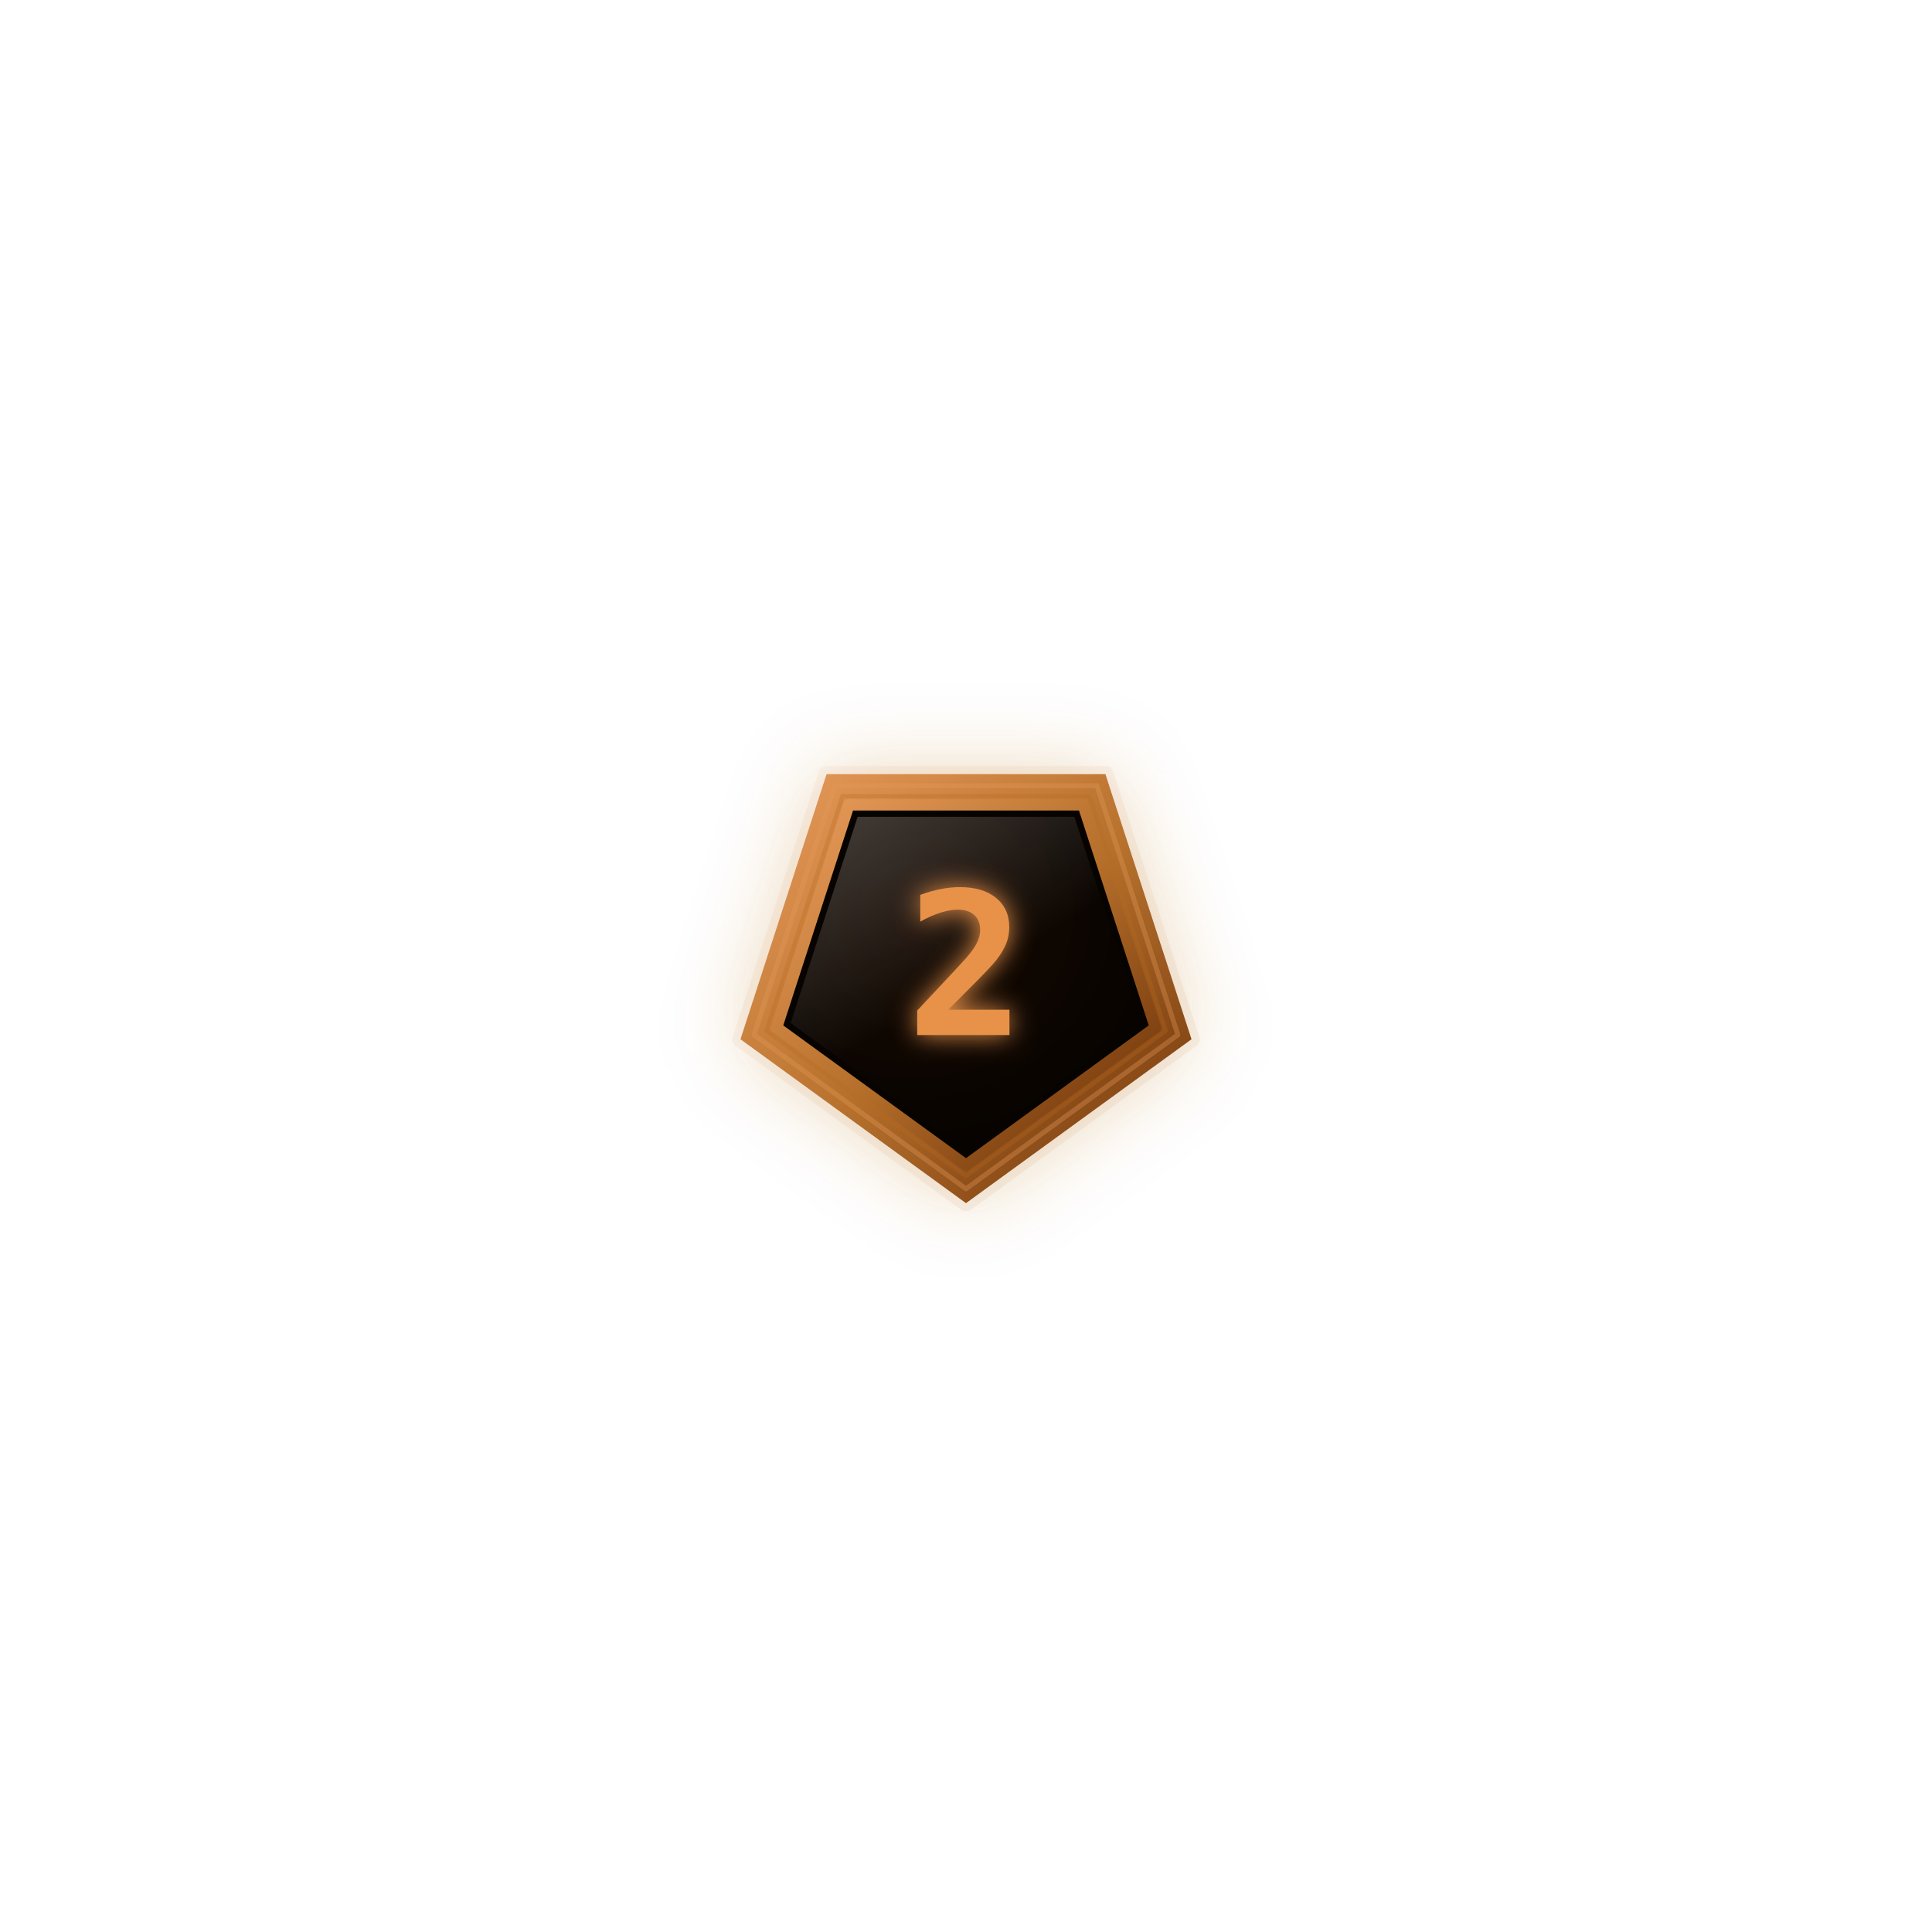
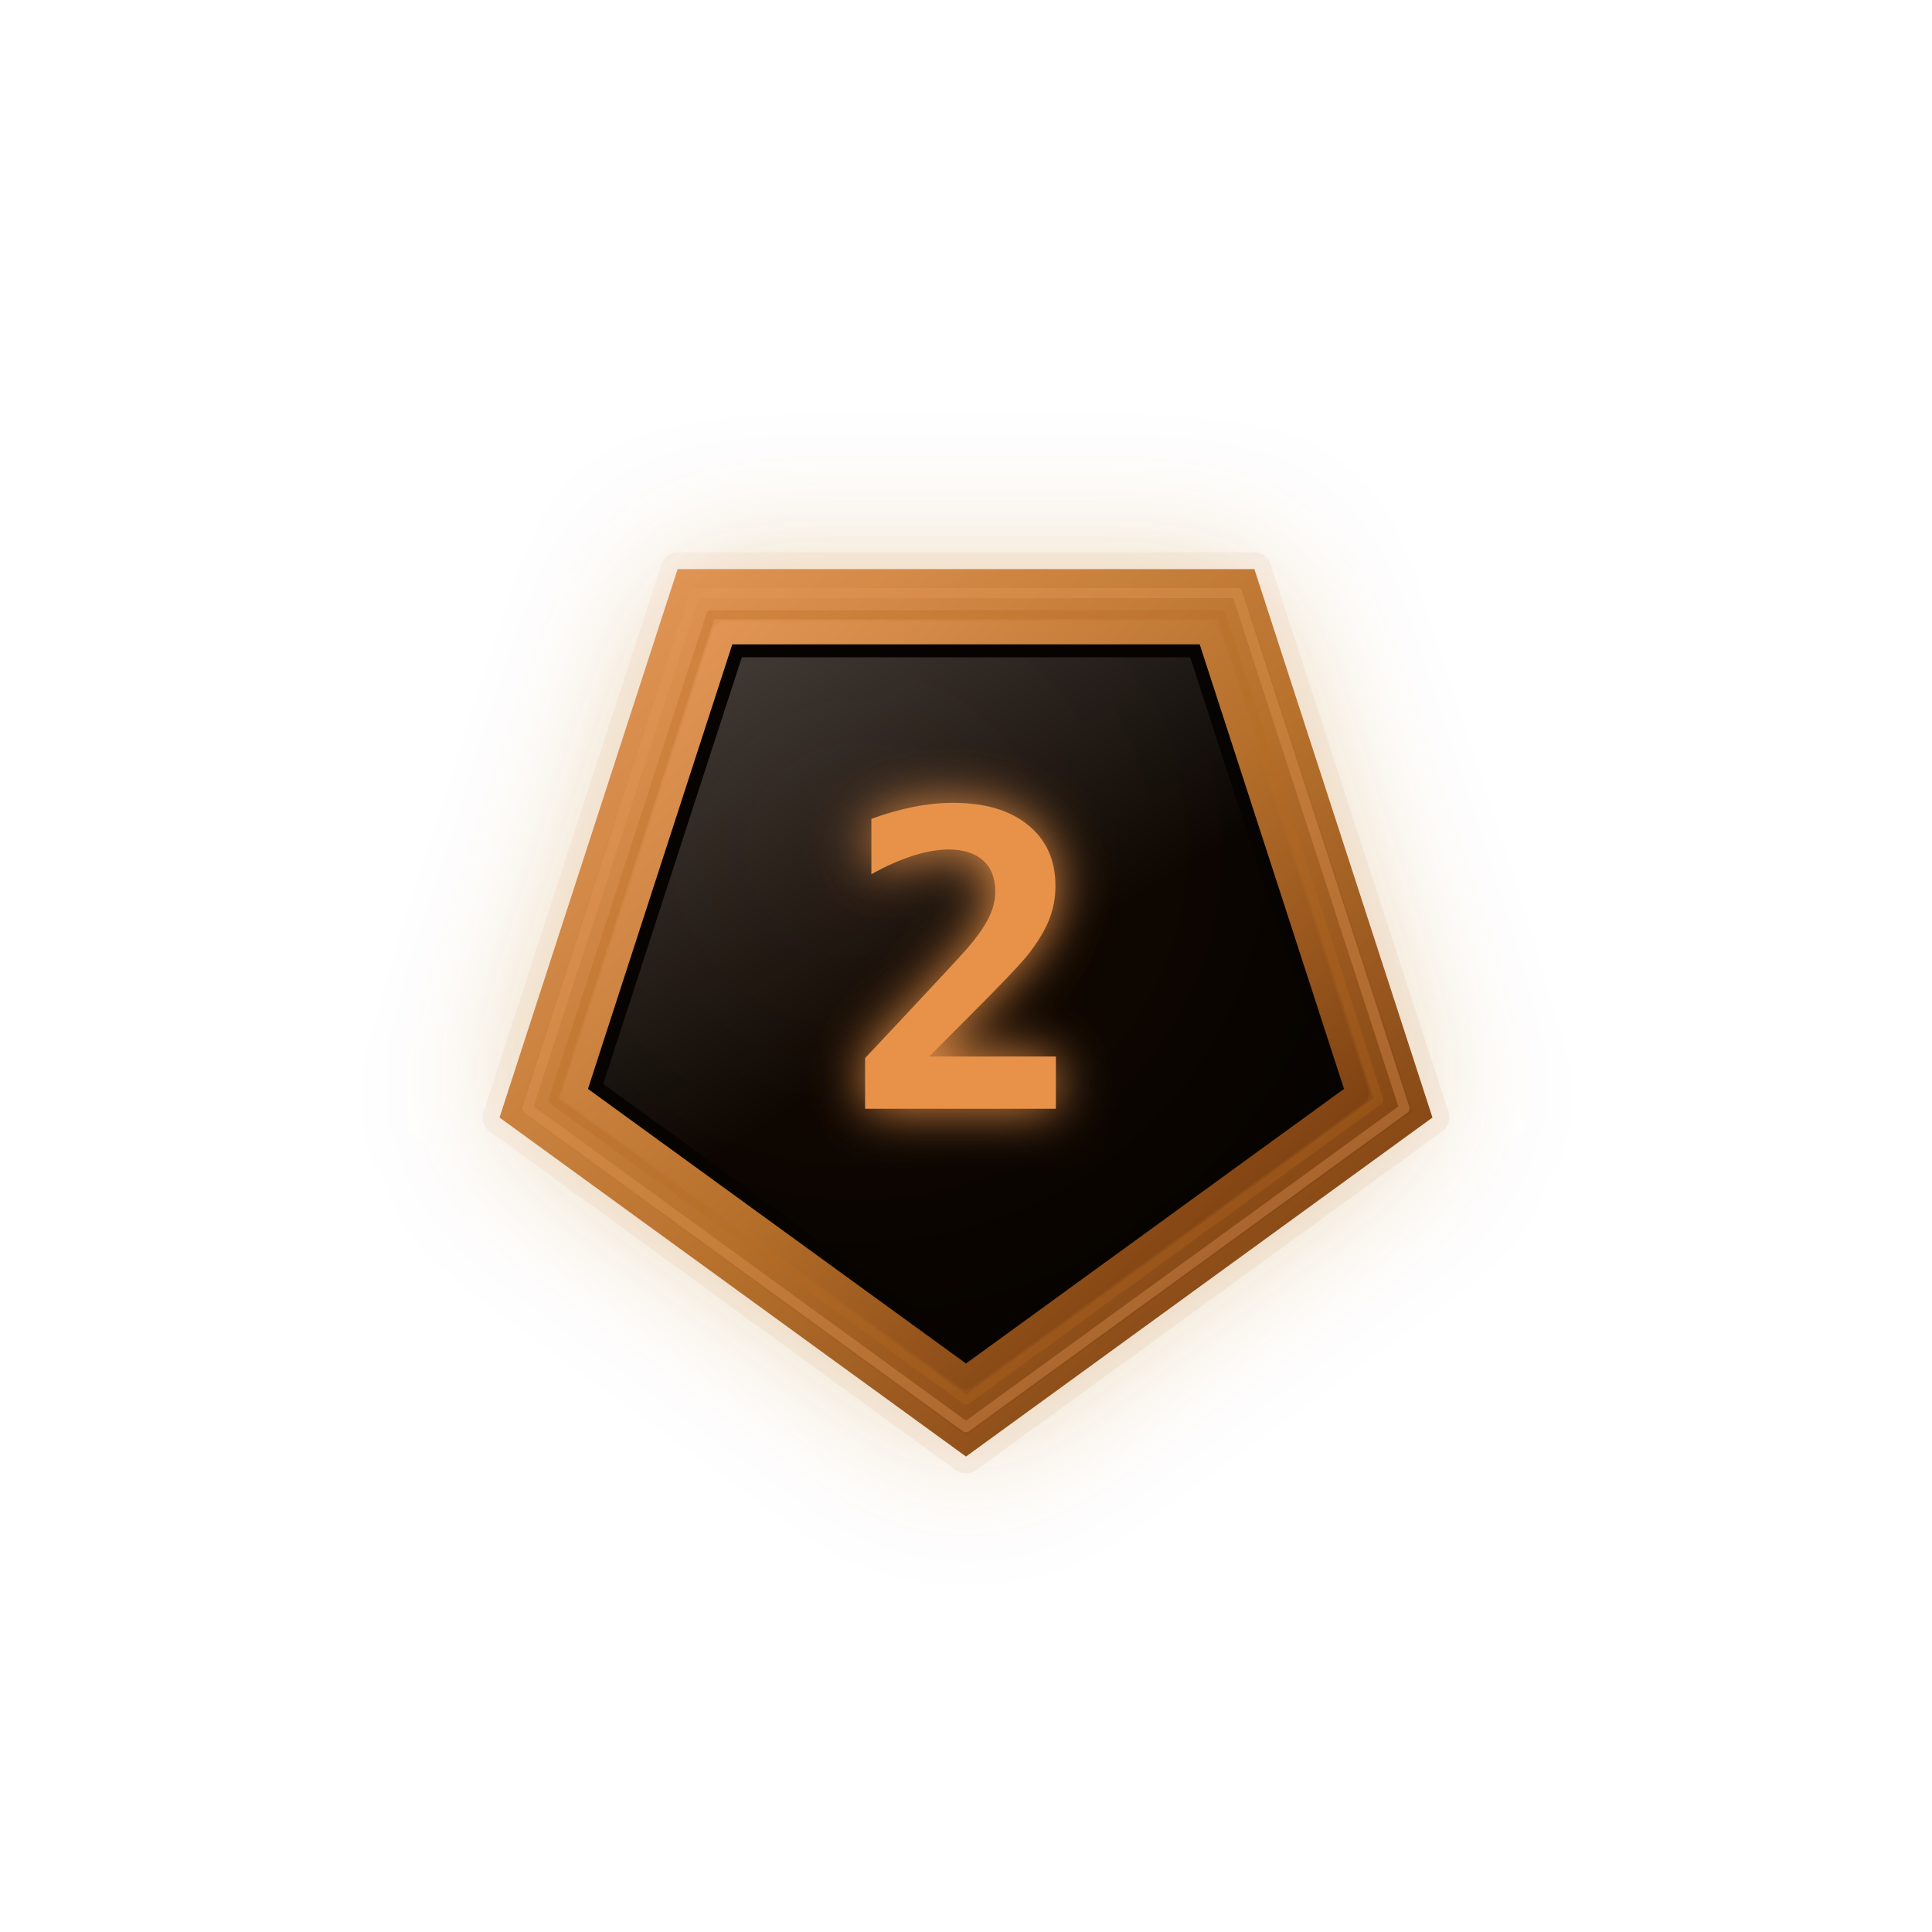
- <svg xmlns="http://www.w3.org/2000/svg" width="84" height="84" viewBox="-96.60 -96.60 277.20 277.20" overflow="visible" role="img" aria-label="Level 2 Badge">
+ <svg xmlns="http://www.w3.org/2000/svg" width="84" height="84" viewBox="-25 -25 134 134" overflow="visible" role="img" aria-label="Level 2 Badge">
  <defs>
    <radialGradient id="bglv2" cx="35%" cy="28%" r="72%">
      <stop offset="0%" stop-color="#160a02" />
      <stop offset="100%" stop-color="#070300" />
    </radialGradient>
    <linearGradient id="rimlv2" x1="5%" y1="5%" x2="95%" y2="95%">
      <stop offset="0%" stop-color="#e59858" />
      <stop offset="50%" stop-color="#b6702b" />
      <stop offset="100%" stop-color="#6b3008" />
    </linearGradient>
    <linearGradient id="transRinglv2" x1="0%" y1="0%" x2="100%" y2="100%">
      <stop offset="0%" stop-color="#e49a5c" />
      <stop offset="100%" stop-color="#b77331" />
    </linearGradient>
    <linearGradient id="shlv2" x1="18%" y1="0%" x2="82%" y2="100%">
      <stop offset="0%" stop-color="white" stop-opacity="0.2" />
      <stop offset="50%" stop-color="white" stop-opacity="0" />
    </linearGradient>
    <filter id="gllv2" x="-40%" y="-40%" width="180%" height="180%">
      <feGaussianBlur stdDeviation="1.8" result="b" />
      <feMerge>
        <feMergeNode in="b" />
        <feMergeNode in="SourceGraphic" />
      </feMerge>
    </filter>
-     <filter id="halolv2" x="-150%" y="-150%" width="500%" height="500%">
-       <feGaussianBlur stdDeviation="6" result="b" />
+     <filter id="halolv2" x="-80%" y="-80%" width="360%" height="360%">
+       <feGaussianBlur stdDeviation="5" result="b" />
      <feMerge>
        <feMergeNode in="b" />
        <feMergeNode in="SourceGraphic" />
      </feMerge>
    </filter>
  </defs>
  <path d="M42.00,76.02L9.65,52.51L22.00,14.48L62.00,14.48L74.35,52.51Z" fill="#b56a20" fill-opacity="0.28" filter="url(#halolv2)" />
  <path d="M42.00,76.02L9.65,52.51L22.00,14.48L62.00,14.48L74.35,52.51Z" fill="url(#rimlv2)" />
  <path d="M42.00,70.56L14.84,50.83L25.21,18.89L58.79,18.89L69.16,50.83Z" fill="#070300" />
  <path d="M42.00,70.56L14.84,50.83L25.21,18.89L58.79,18.89L69.16,50.83Z" fill="none" stroke="url(#rimlv2)" stroke-width="1.60" stroke-linejoin="round" />
  <path d="M42.00,68.46L16.84,50.18L26.45,20.59L57.55,20.59L67.16,50.18Z" fill="url(#bglv2)" />
  <path d="M42.00,68.46L16.84,50.18L26.45,20.59L57.55,20.59L67.16,50.18Z" fill="url(#shlv2)" />
  <path d="M42.00,76.02L9.65,52.51L22.00,14.48L62.00,14.48L74.35,52.51Z" fill="none" stroke="url(#transRinglv2)" stroke-width="2.35" stroke-opacity="0.09" stroke-linejoin="round" />
  <path d="M42.00,73.98L11.59,51.88L23.20,16.13L60.80,16.13L72.41,51.88Z" fill="none" stroke="#e59959" stroke-width="0.72" stroke-opacity="0.36" stroke-linejoin="round" />
  <path d="M42.00,72.11L13.37,51.30L24.30,17.64L59.70,17.64L70.63,51.30Z" fill="none" stroke="#b56a20" stroke-width="0.63" stroke-opacity="0.30" stroke-linejoin="round" />
  <text x="42.0" y="42.0" text-anchor="middle" dominant-baseline="central" font-family="Orbitron,monospace" font-weight="900" font-size="28.6" fill="#e8924a" filter="url(#gllv2)">2</text>
</svg>
